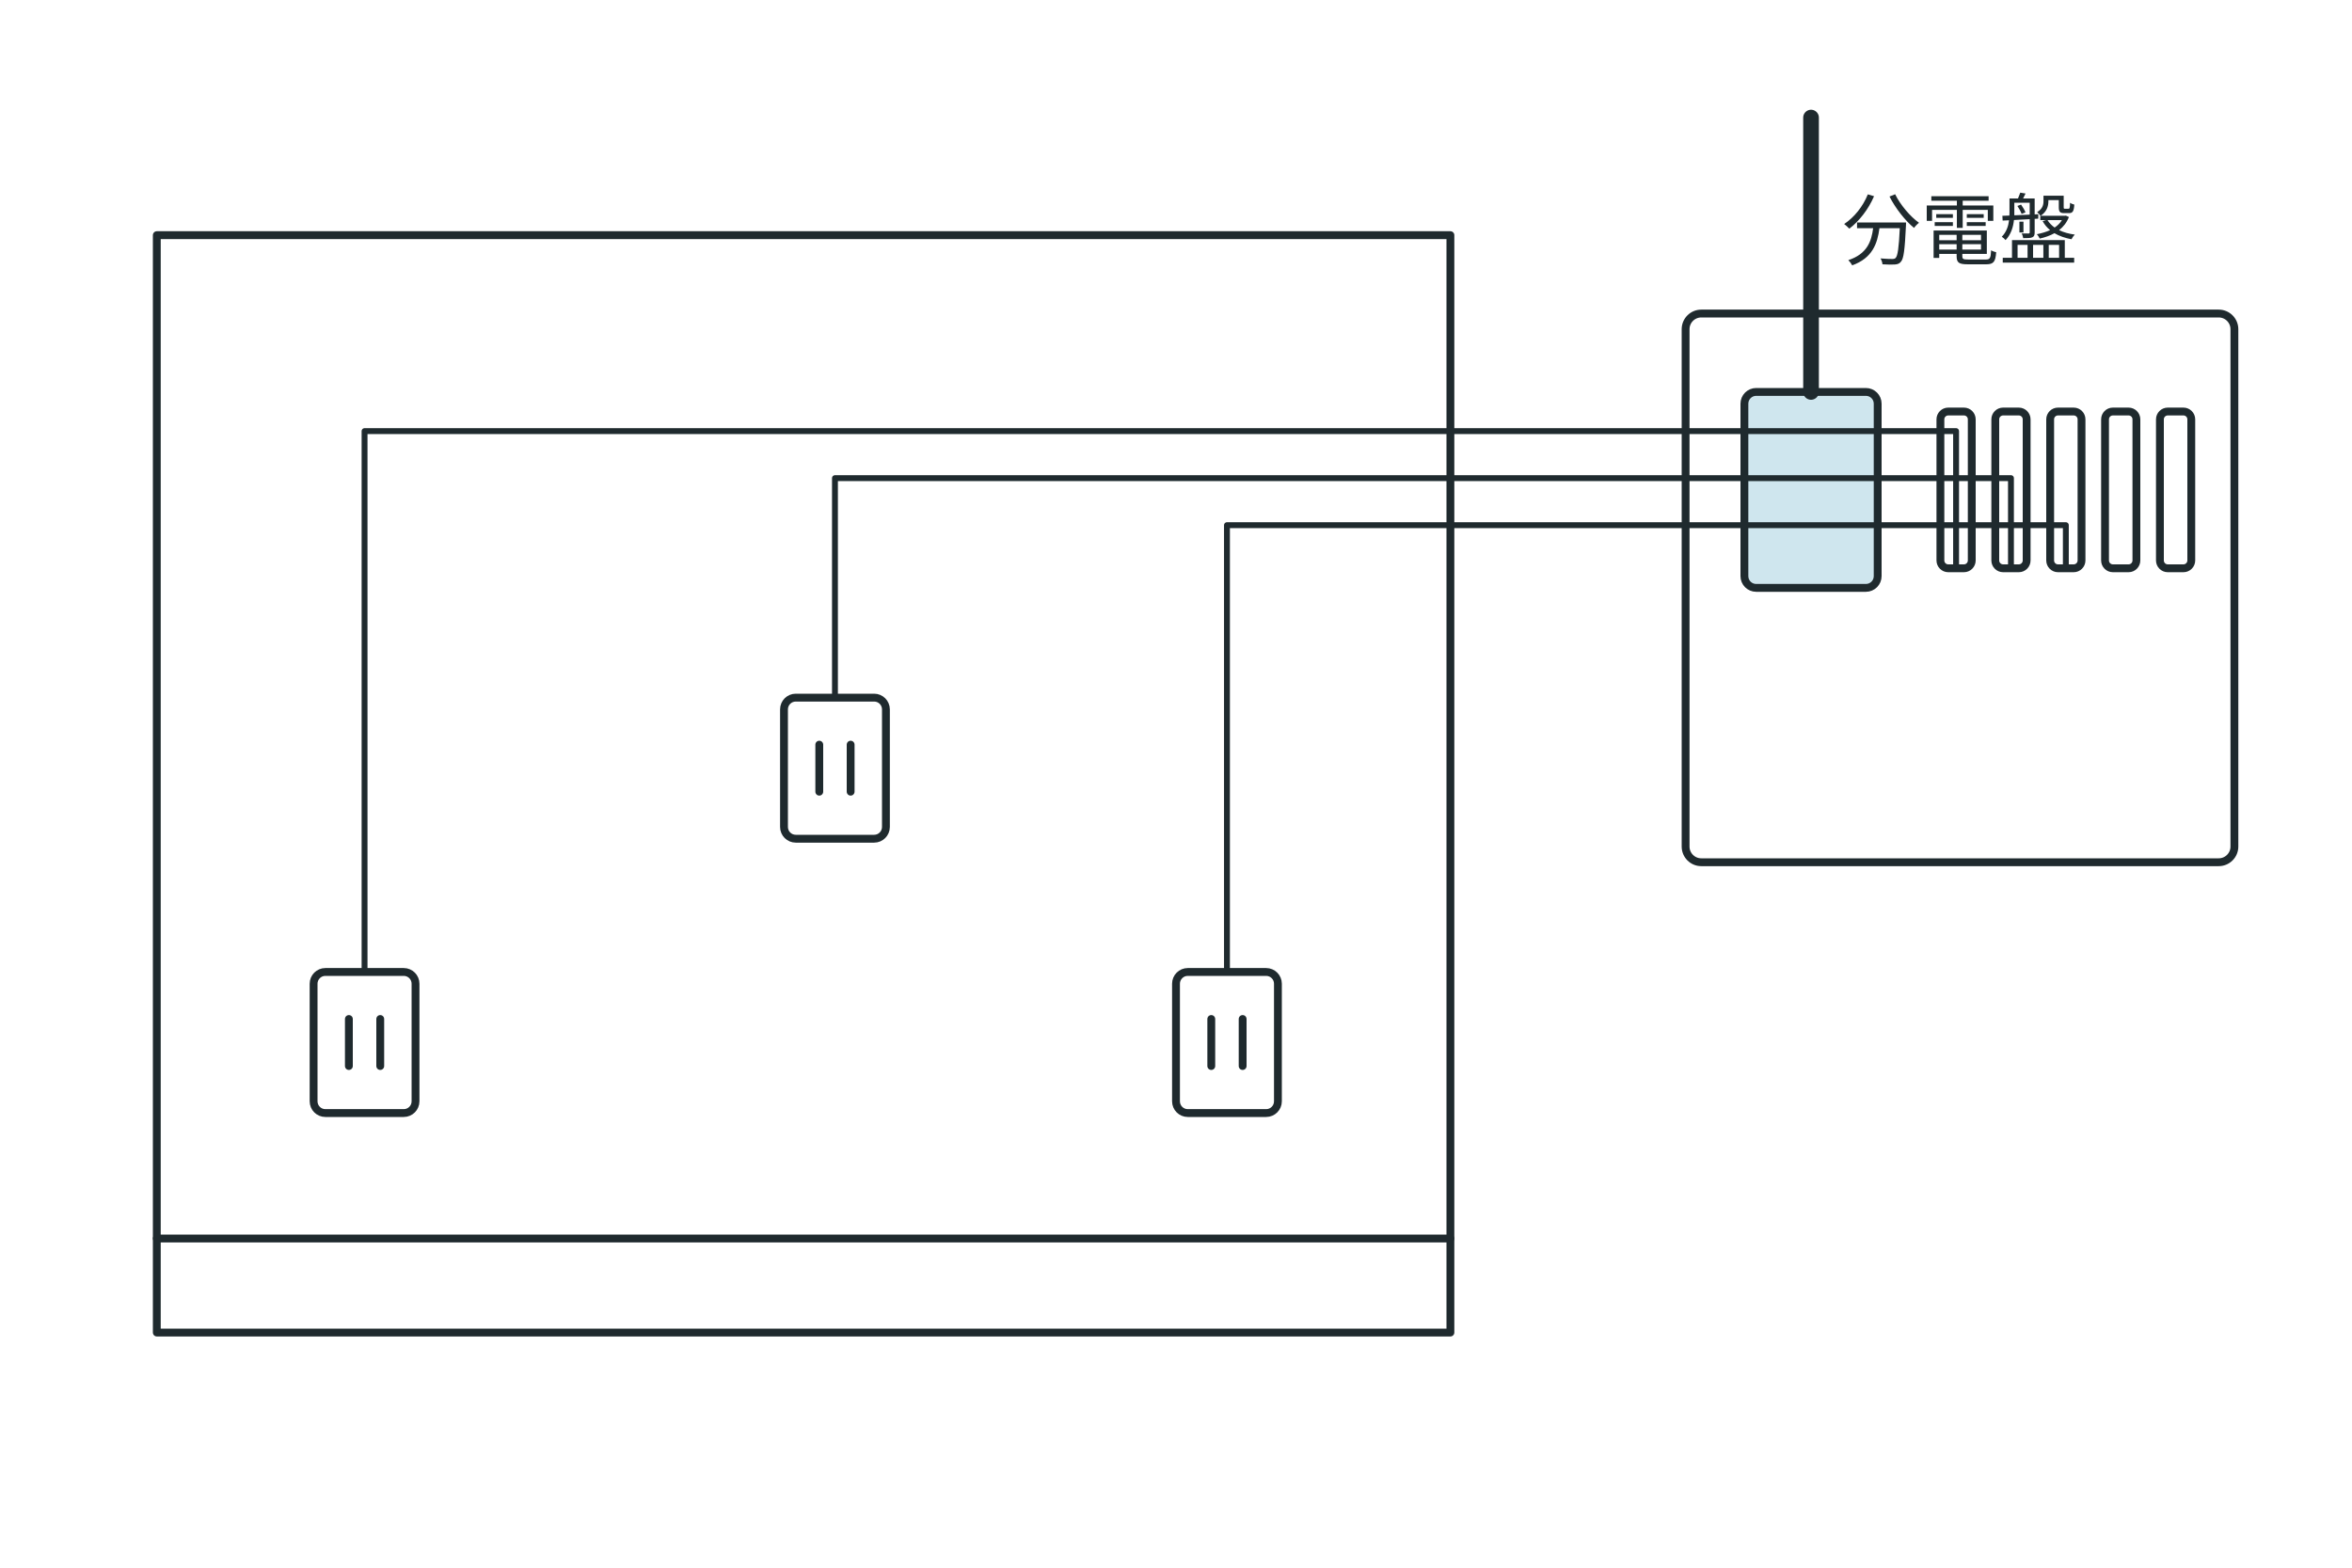
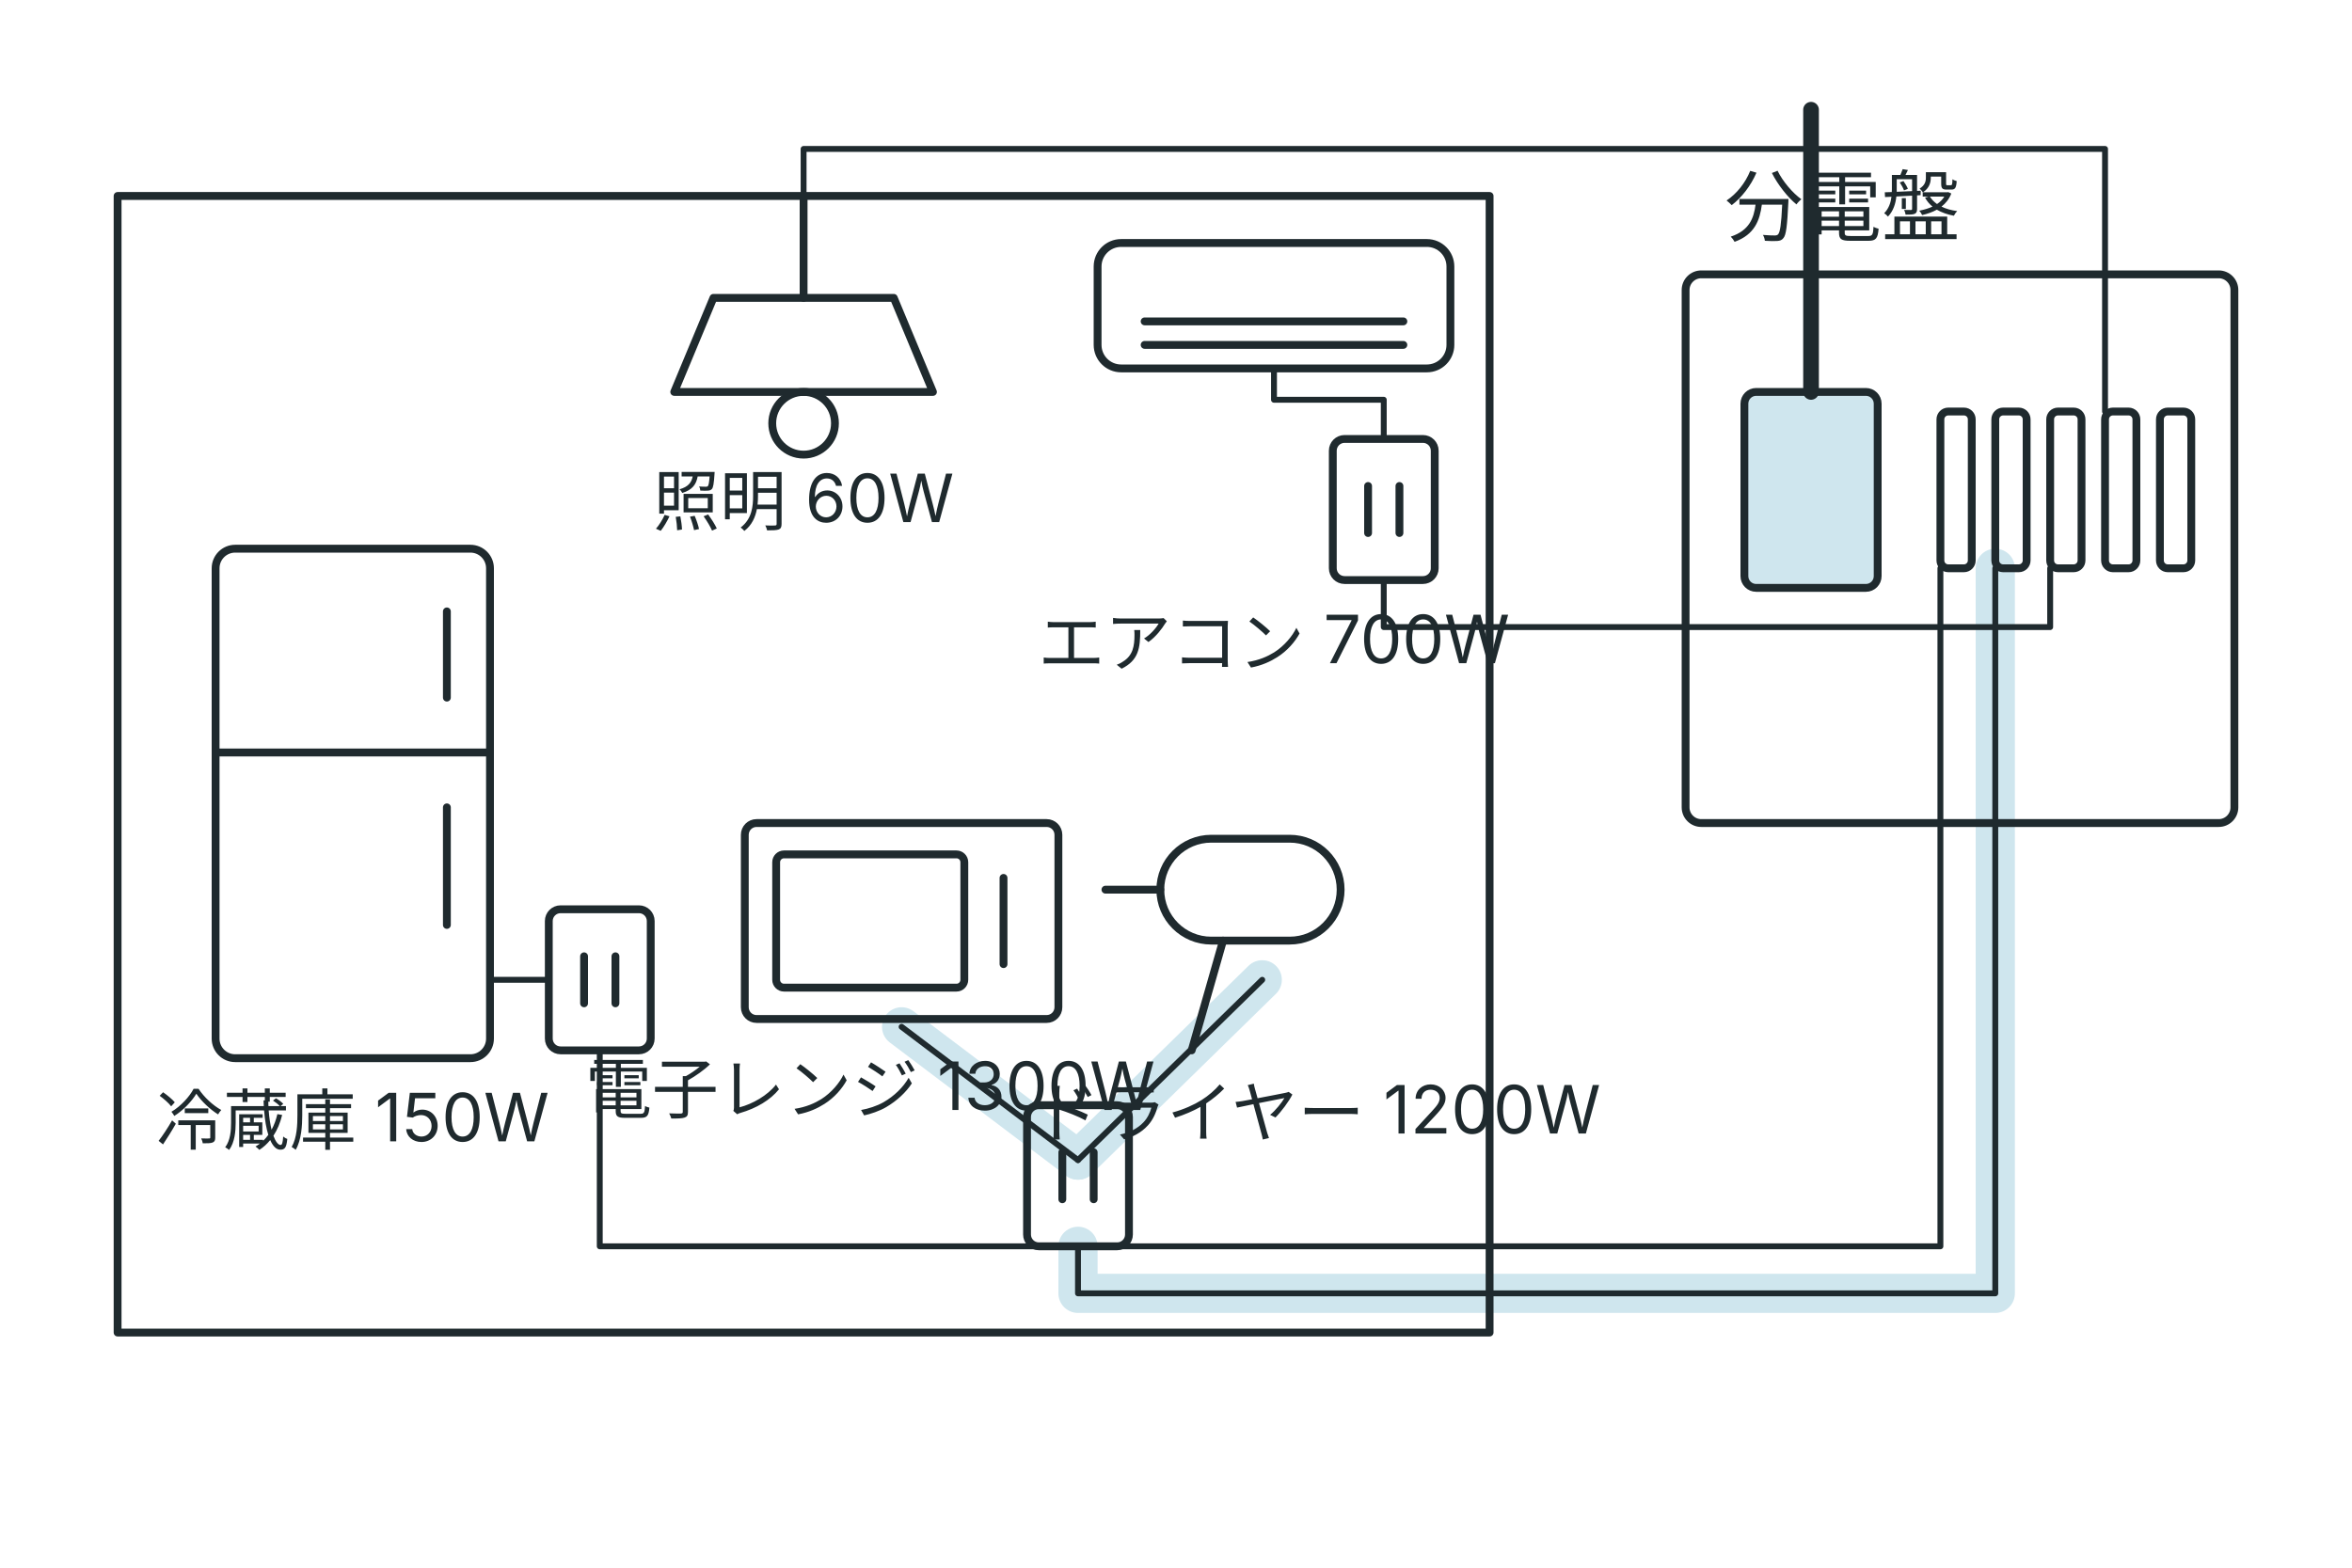
<svg xmlns="http://www.w3.org/2000/svg" viewBox="0 0 600 400" role="img" aria-labelledby="t">
+   <g fill="none" stroke="#cfe6ee" stroke-width="10" stroke-linecap="round" stroke-linejoin="round">
+     <path d="M230 262 L275 296" />
+     <path d="M322 250 L275 296" />
+     <path d="M275 318 V330 H509 V145" />
+   </g>
  <g fill="none" stroke="#1f2a2e" stroke-width="2" stroke-linecap="round" stroke-linejoin="round">
-     <rect x="40" y="60" width="330" height="280" />
-     <path d="M40 316 H370" />
-     <rect x="80" y="248" width="26" height="36" rx="3" />
-     <path d="M89 260 V272 M97 260 V272" />
-     <rect x="200" y="178" width="26" height="36" rx="3" />
-     <path d="M209 190 V202 M217 190 V202" />
-     <rect x="300" y="248" width="26" height="36" rx="3" />
-     <path d="M309 260 V272 M317 260 V272" />
-     <rect x="430" y="80" width="140" height="140" rx="4" />
+     <rect x="30" y="50" width="350" height="290" />
+     <path d="M205 50 V76" />
+     <path d="M182 76 H228 L238 100 H172 Z" />
+     <circle cx="205" cy="108" r="8" />
+     <rect x="280" y="62" width="90" height="32" rx="6" />
+     <path d="M292 82 H358 M292 88 H358" />
+     <rect x="55" y="140" width="70" height="130" rx="5" />
+     <path d="M55 192 H125" />
+     <path d="M114 156 V178 M114 206 V236" />
+     <rect x="190" y="210" width="80" height="50" rx="3" />
+     <rect x="198" y="218" width="48" height="34" rx="2" />
+     <path d="M256 224 V246" />
+     <rect x="296" y="214" width="46" height="26" rx="13" />
+     <path d="M296 227 H282" />
+     <path d="M312 240 L304 268" />
+     <rect x="140" y="232" width="26" height="36" rx="3" />
+     <path d="M149 244 V256 M157 244 V256" />
+     <rect x="262" y="282" width="26" height="36" rx="3" />
+     <path d="M271 294 V306 M279 294 V306" />
+     <rect x="340" y="112" width="26" height="36" rx="3" />
+     <path d="M349 124 V136 M357 124 V136" />
+     <path d="M125 250 H140" stroke-width="1.5" />
+     <path d="M230 262 L275 296" stroke-width="1.5" />
+     <path d="M322 250 L275 296" stroke-width="1.5" />
+     <path d="M325 94 V102 H353 V112" stroke-width="1.5" />
+     <rect x="430" y="70" width="140" height="140" rx="4" />
    <rect x="445" y="100" width="34" height="50" rx="3" fill="#cfe6ee" />
    <rect x="495" y="105" width="8" height="40" rx="2" />
    <rect x="509" y="105" width="8" height="40" rx="2" />
    <rect x="523" y="105" width="8" height="40" rx="2" />
    <rect x="537" y="105" width="8" height="40" rx="2" />
    <rect x="551" y="105" width="8" height="40" rx="2" />
-     <path d="M462 100 V30" stroke-width="4" />
-     <path d="M93 248 V110 H499 V145" stroke-width="1.5" />
-     <path d="M213 178 V122 H513 V145" stroke-width="1.5" />
-     <path d="M313 248 V134 H527 V145" stroke-width="1.5" />
+     <path d="M462 100 V28" stroke-width="4" />
+     <path d="M153 268 V318 H495 V145" stroke-width="1.5" />
+     <path d="M275 318 V330 H509 V145" stroke-width="1.5" />
+     <path d="M353 148 V160 H523 V145" stroke-width="1.5" />
+     <path d="M205 50 V38 H537 V105" stroke-width="1.5" />
  </g>
-   <text x="500" y="66" text-anchor="middle" font-family="-apple-system, BlinkMacSystemFont, 'Hiragino Sans', 'Yu Gothic UI', sans-serif" font-size="20" fill="#1f2a2e">分電盤</text>
+   <g font-family="-apple-system, BlinkMacSystemFont, 'Hiragino Sans', 'Yu Gothic UI', sans-serif" font-size="17" fill="#1f2a2e" text-anchor="middle">
+     <text x="205" y="134">照明 60W</text>
+     <text x="325" y="170">エアコン 700W</text>
+     <text x="90" y="292">冷蔵庫 150W</text>
+     <text x="222" y="284">電子レンジ 1300W</text>
+     <text x="336" y="290">ドライヤー 1200W</text>
+   </g>
+   <text x="440" y="60" font-family="-apple-system, BlinkMacSystemFont, 'Hiragino Sans', 'Yu Gothic UI', sans-serif" font-size="20" fill="#1f2a2e">分電盤</text>
</svg>
